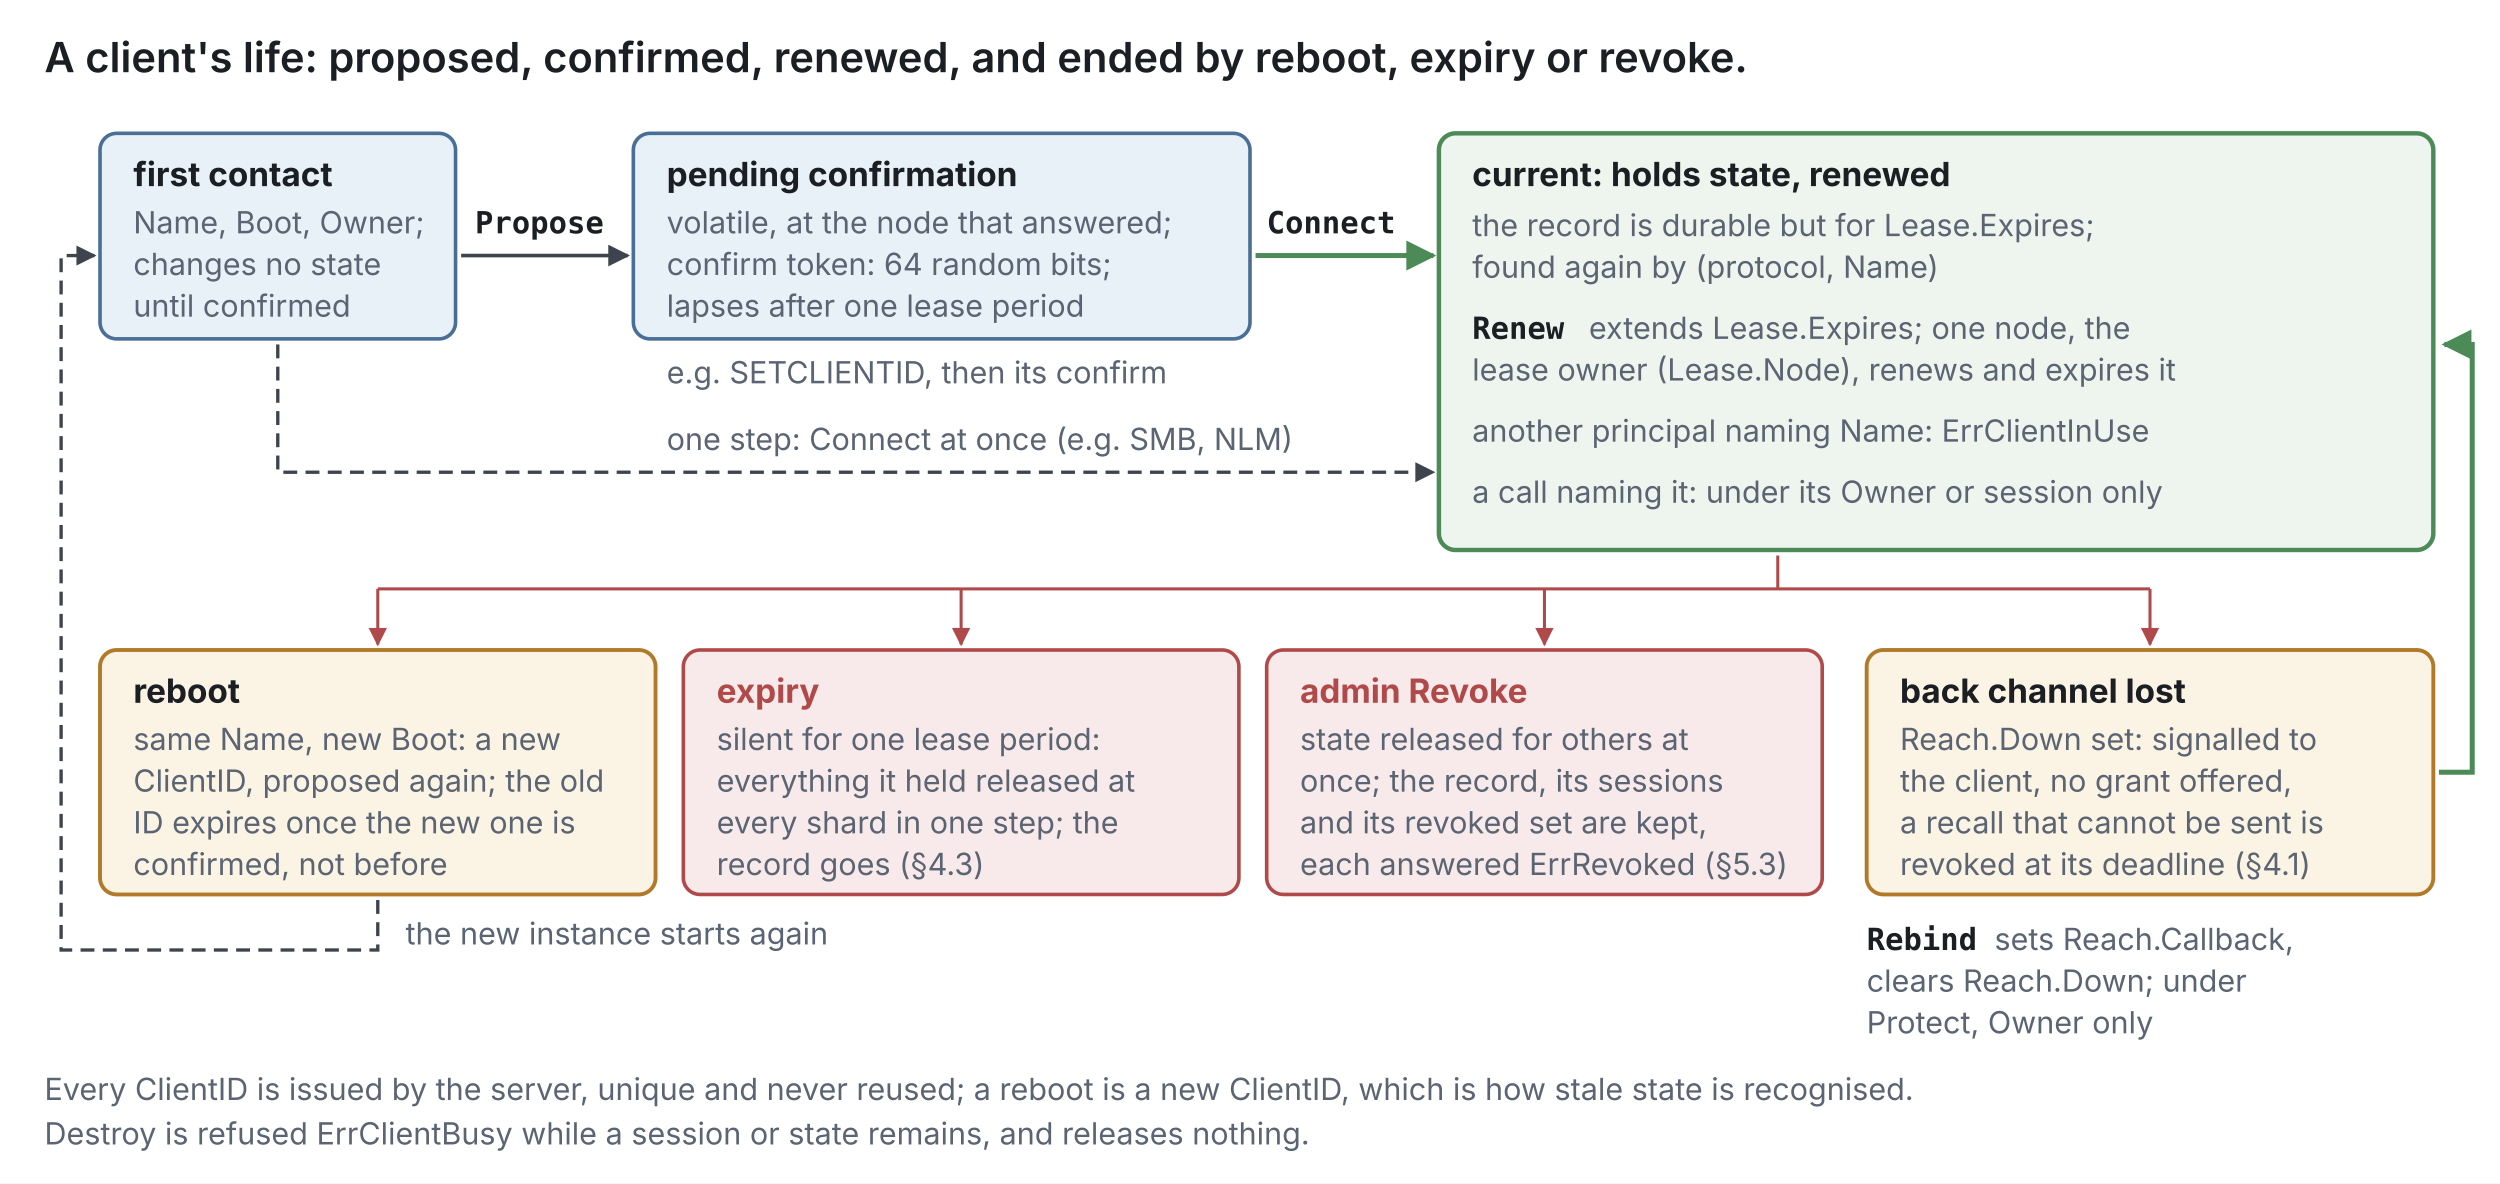
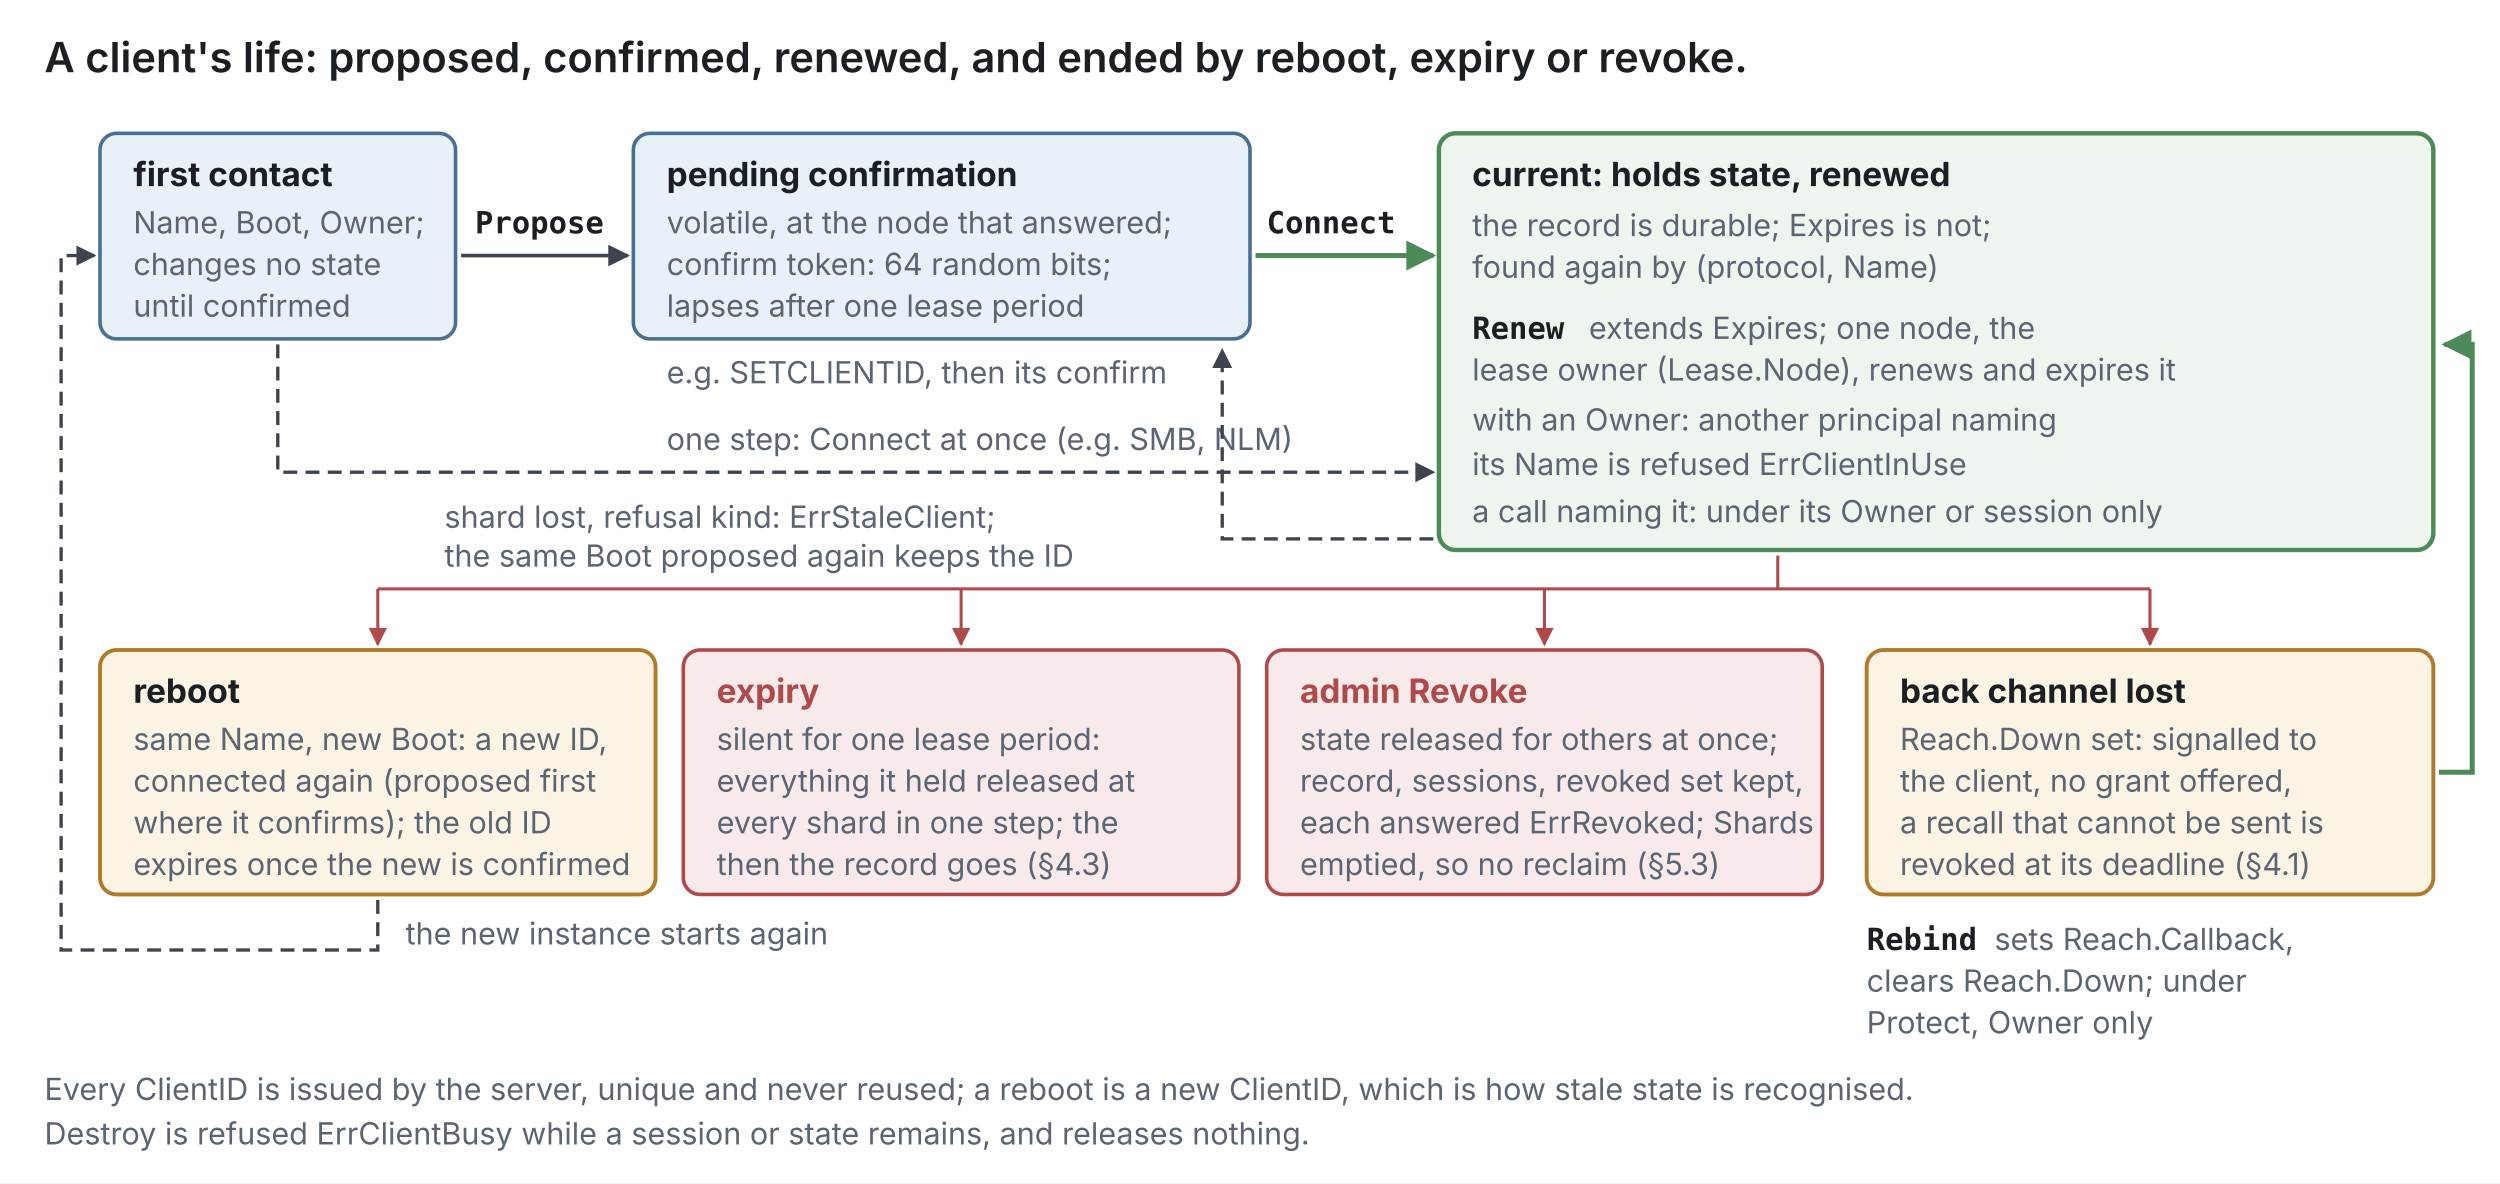
<svg xmlns="http://www.w3.org/2000/svg" viewBox="0 0 900 426" width="900" height="426" font-family="system-ui,-apple-system,Segoe UI,sans-serif">
  <defs>
    <marker id="a" viewBox="0 0 10 10" refX="9" refY="5" markerWidth="6" markerHeight="6" orient="auto-start-reverse">
      <path d="M0,0 L10,5 L0,10 z" fill="#3d444d" />
    </marker>
    <marker id="r" viewBox="0 0 10 10" refX="9" refY="5" markerWidth="6" markerHeight="6" orient="auto-start-reverse">
      <path d="M0,0 L10,5 L0,10 z" fill="#b04a4a" />
    </marker>
    <marker id="g" viewBox="0 0 10 10" refX="9" refY="5" markerWidth="6" markerHeight="6" orient="auto-start-reverse">
      <path d="M0,0 L10,5 L0,10 z" fill="#4c8a58" />
    </marker>
    <style>
      .t{font-size:15px;font-weight:600;fill:#1b1f24}.h{font-size:12px;font-weight:700;fill:#1b1f24}
      .s{font-size:11px;fill:#5b6472}.e{font-size:11px;fill:#b04a4a}.ok{font-size:11px;font-weight:600;fill:#4c8a58}
      .no{font-size:12px;font-weight:700;fill:#b04a4a}
      .m{font-family:ui-monospace,SFMono-Regular,Menlo,monospace;font-size:11px;font-weight:600;fill:#1b1f24}
      .pr{fill:#e8f0f8;stroke:#4a6f96;stroke-width:1.3}
      .sv{fill:#eef5ee;stroke:#4c8a58;stroke-width:1.6}
      .st{fill:#eceff2;stroke:#5b6472;stroke-width:1.4}
      .dr{fill:#fbf3e4;stroke:#b07a2a;stroke-width:1.4}
      .bad{fill:#f8eaea;stroke:#b04a4a;stroke-width:1.3}
      .ln{stroke:#3d444d;stroke-width:1.3;fill:none;marker-end:url(#a)}
      .gl{stroke:#4c8a58;stroke-width:1.8;fill:none;marker-end:url(#g)}
      .ex{stroke:#b04a4a;stroke-width:1.1;fill:none;marker-end:url(#r)}
      .cb{stroke:#3d444d;stroke-width:1.2;fill:none;stroke-dasharray:5 3;marker-end:url(#a)}
      .life{stroke:#9aa3ad;stroke-width:1;stroke-dasharray:3 3}
      .zone{fill:none;stroke:#9aa3ad;stroke-width:1;stroke-dasharray:4 3}
    </style>
  </defs>
  <rect width="900" height="426" fill="#ffffff" />
  <text x="16" y="26" class="t">A client's life: proposed, confirmed, renewed, and ended by reboot, expiry or revoke.</text>
  <rect x="36" y="48" width="128" height="74" rx="6" class="pr" />
  <text x="48" y="67" class="h">first contact</text>
  <text x="48" y="84" class="s">Name, Boot, Owner;</text>
  <text x="48" y="99" class="s">changes no state</text>
  <text x="48" y="114" class="s">until confirmed</text>
  <path d="M166,92 L226,92" class="ln" />
  <text x="171" y="84" class="m">Propose</text>
  <rect x="228" y="48" width="222" height="74" rx="6" class="pr" />
  <text x="240" y="67" class="h">pending confirmation</text>
  <text x="240" y="84" class="s">volatile, at the node that answered;</text>
  <text x="240" y="99" class="s">confirm token: 64 random bits;</text>
  <text x="240" y="114" class="s">lapses after one lease period</text>
  <path d="M452,92 L516,92" class="gl" />
  <text x="456" y="84" class="m">Connect</text>
  <text x="240" y="138" class="s">e.g. SETCLIENTID, then its confirm</text>
  <text x="240" y="162" class="s">one step: Connect at once (e.g. SMB, NLM)</text>
  <path d="M100,124 L100,170 L516,170" class="cb" />
+   <path d="M516,194 L440,194 L440,126" class="cb" />
+   <text x="160" y="190" class="s">shard lost, refusal kind: ErrStaleClient;</text>
+   <text x="160" y="204" class="s">the same Boot proposed again keeps the ID</text>
  <rect x="518" y="48" width="358" height="150" rx="6" class="sv" />
  <text x="530" y="67" class="h">current: holds state, renewed</text>
-   <text x="530" y="85" class="s">the record is durable but for Lease.Expires;</text>
+   <text x="530" y="85" class="s">the record is durable; Expires is not;</text>
  <text x="530" y="100" class="s">found again by (protocol, Name)</text>
  <text x="530" y="122" class="m">Renew</text>
-   <text x="572" y="122" class="s">extends Lease.Expires; one node, the</text>
+   <text x="572" y="122" class="s">extends Expires; one node, the</text>
  <text x="530" y="137" class="s">lease owner (Lease.Node), renews and expires it</text>
-   <text x="530" y="159" class="s">another principal naming Name: ErrClientInUse</text>
-   <text x="530" y="181" class="s">a call naming it: under its Owner or session only</text>
+   <text x="530" y="155" class="s">with an Owner: another principal naming</text>
+   <text x="530" y="171" class="s">its Name is refused ErrClientInUse</text>
+   <text x="530" y="188" class="s">a call naming it: under its Owner or session only</text>
  <path d="M640,200 L640,212" class="ex" style="marker-end:none" />
  <path d="M136,212 L774,212" class="ex" style="marker-end:none" />
  <path d="M136,212 L136,232" class="ex" />
  <path d="M346,212 L346,232" class="ex" />
  <path d="M556,212 L556,232" class="ex" />
  <path d="M774,212 L774,232" class="ex" />
  <rect x="36" y="234" width="200" height="88" rx="6" class="dr" />
  <text x="48" y="253" class="h">reboot</text>
-   <text x="48" y="270" class="s">same Name, new Boot: a new</text>
-   <text x="48" y="285" class="s">ClientID, proposed again; the old</text>
-   <text x="48" y="300" class="s">ID expires once the new one is</text>
-   <text x="48" y="315" class="s">confirmed, not before</text>
+   <text x="48" y="270" class="s">same Name, new Boot: a new ID,</text>
+   <text x="48" y="285" class="s">connected again (proposed first</text>
+   <text x="48" y="300" class="s">where it confirms); the old ID</text>
+   <text x="48" y="315" class="s">expires once the new is confirmed</text>
  <rect x="246" y="234" width="200" height="88" rx="6" class="bad" />
  <text x="258" y="253" class="no">expiry</text>
  <text x="258" y="270" class="s">silent for one lease period:</text>
  <text x="258" y="285" class="s">everything it held released at</text>
  <text x="258" y="300" class="s">every shard in one step; the</text>
-   <text x="258" y="315" class="s">record goes (§4.3)</text>
+   <text x="258" y="315" class="s">then the record goes (§4.3)</text>
  <rect x="456" y="234" width="200" height="88" rx="6" class="bad" />
  <text x="468" y="253" class="no">admin Revoke</text>
-   <text x="468" y="270" class="s">state released for others at</text>
-   <text x="468" y="285" class="s">once; the record, its sessions</text>
-   <text x="468" y="300" class="s">and its revoked set are kept,</text>
-   <text x="468" y="315" class="s">each answered ErrRevoked (§5.3)</text>
+   <text x="468" y="270" class="s">state released for others at once;</text>
+   <text x="468" y="285" class="s">record, sessions, revoked set kept,</text>
+   <text x="468" y="300" class="s">each answered ErrRevoked; Shards</text>
+   <text x="468" y="315" class="s">emptied, so no reclaim (§5.3)</text>
  <rect x="672" y="234" width="204" height="88" rx="6" class="dr" />
  <text x="684" y="253" class="h">back channel lost</text>
  <text x="684" y="270" class="s">Reach.Down set: signalled to</text>
  <text x="684" y="285" class="s">the client, no grant offered,</text>
  <text x="684" y="300" class="s">a recall that cannot be sent is</text>
  <text x="684" y="315" class="s">revoked at its deadline (§4.1)</text>
  <path d="M136,324 L136,342 L22,342 L22,92 L34,92" class="cb" />
  <text x="146" y="340" class="s">the new instance starts again</text>
  <path d="M878,278 L890,278 L890,124 L880,124" class="gl" />
  <text x="672" y="342" class="m">Rebind</text>
  <text x="718" y="342" class="s">sets Reach.Callback,</text>
  <text x="672" y="357" class="s">clears Reach.Down; under</text>
  <text x="672" y="372" class="s">Protect, Owner only</text>
  <text x="16" y="396" class="s">Every ClientID is issued by the server, unique and never reused; a reboot is a new ClientID, which is how stale state is recognised.</text>
  <text x="16" y="412" class="s">Destroy is refused ErrClientBusy while a session or state remains, and releases nothing.</text>
</svg>
